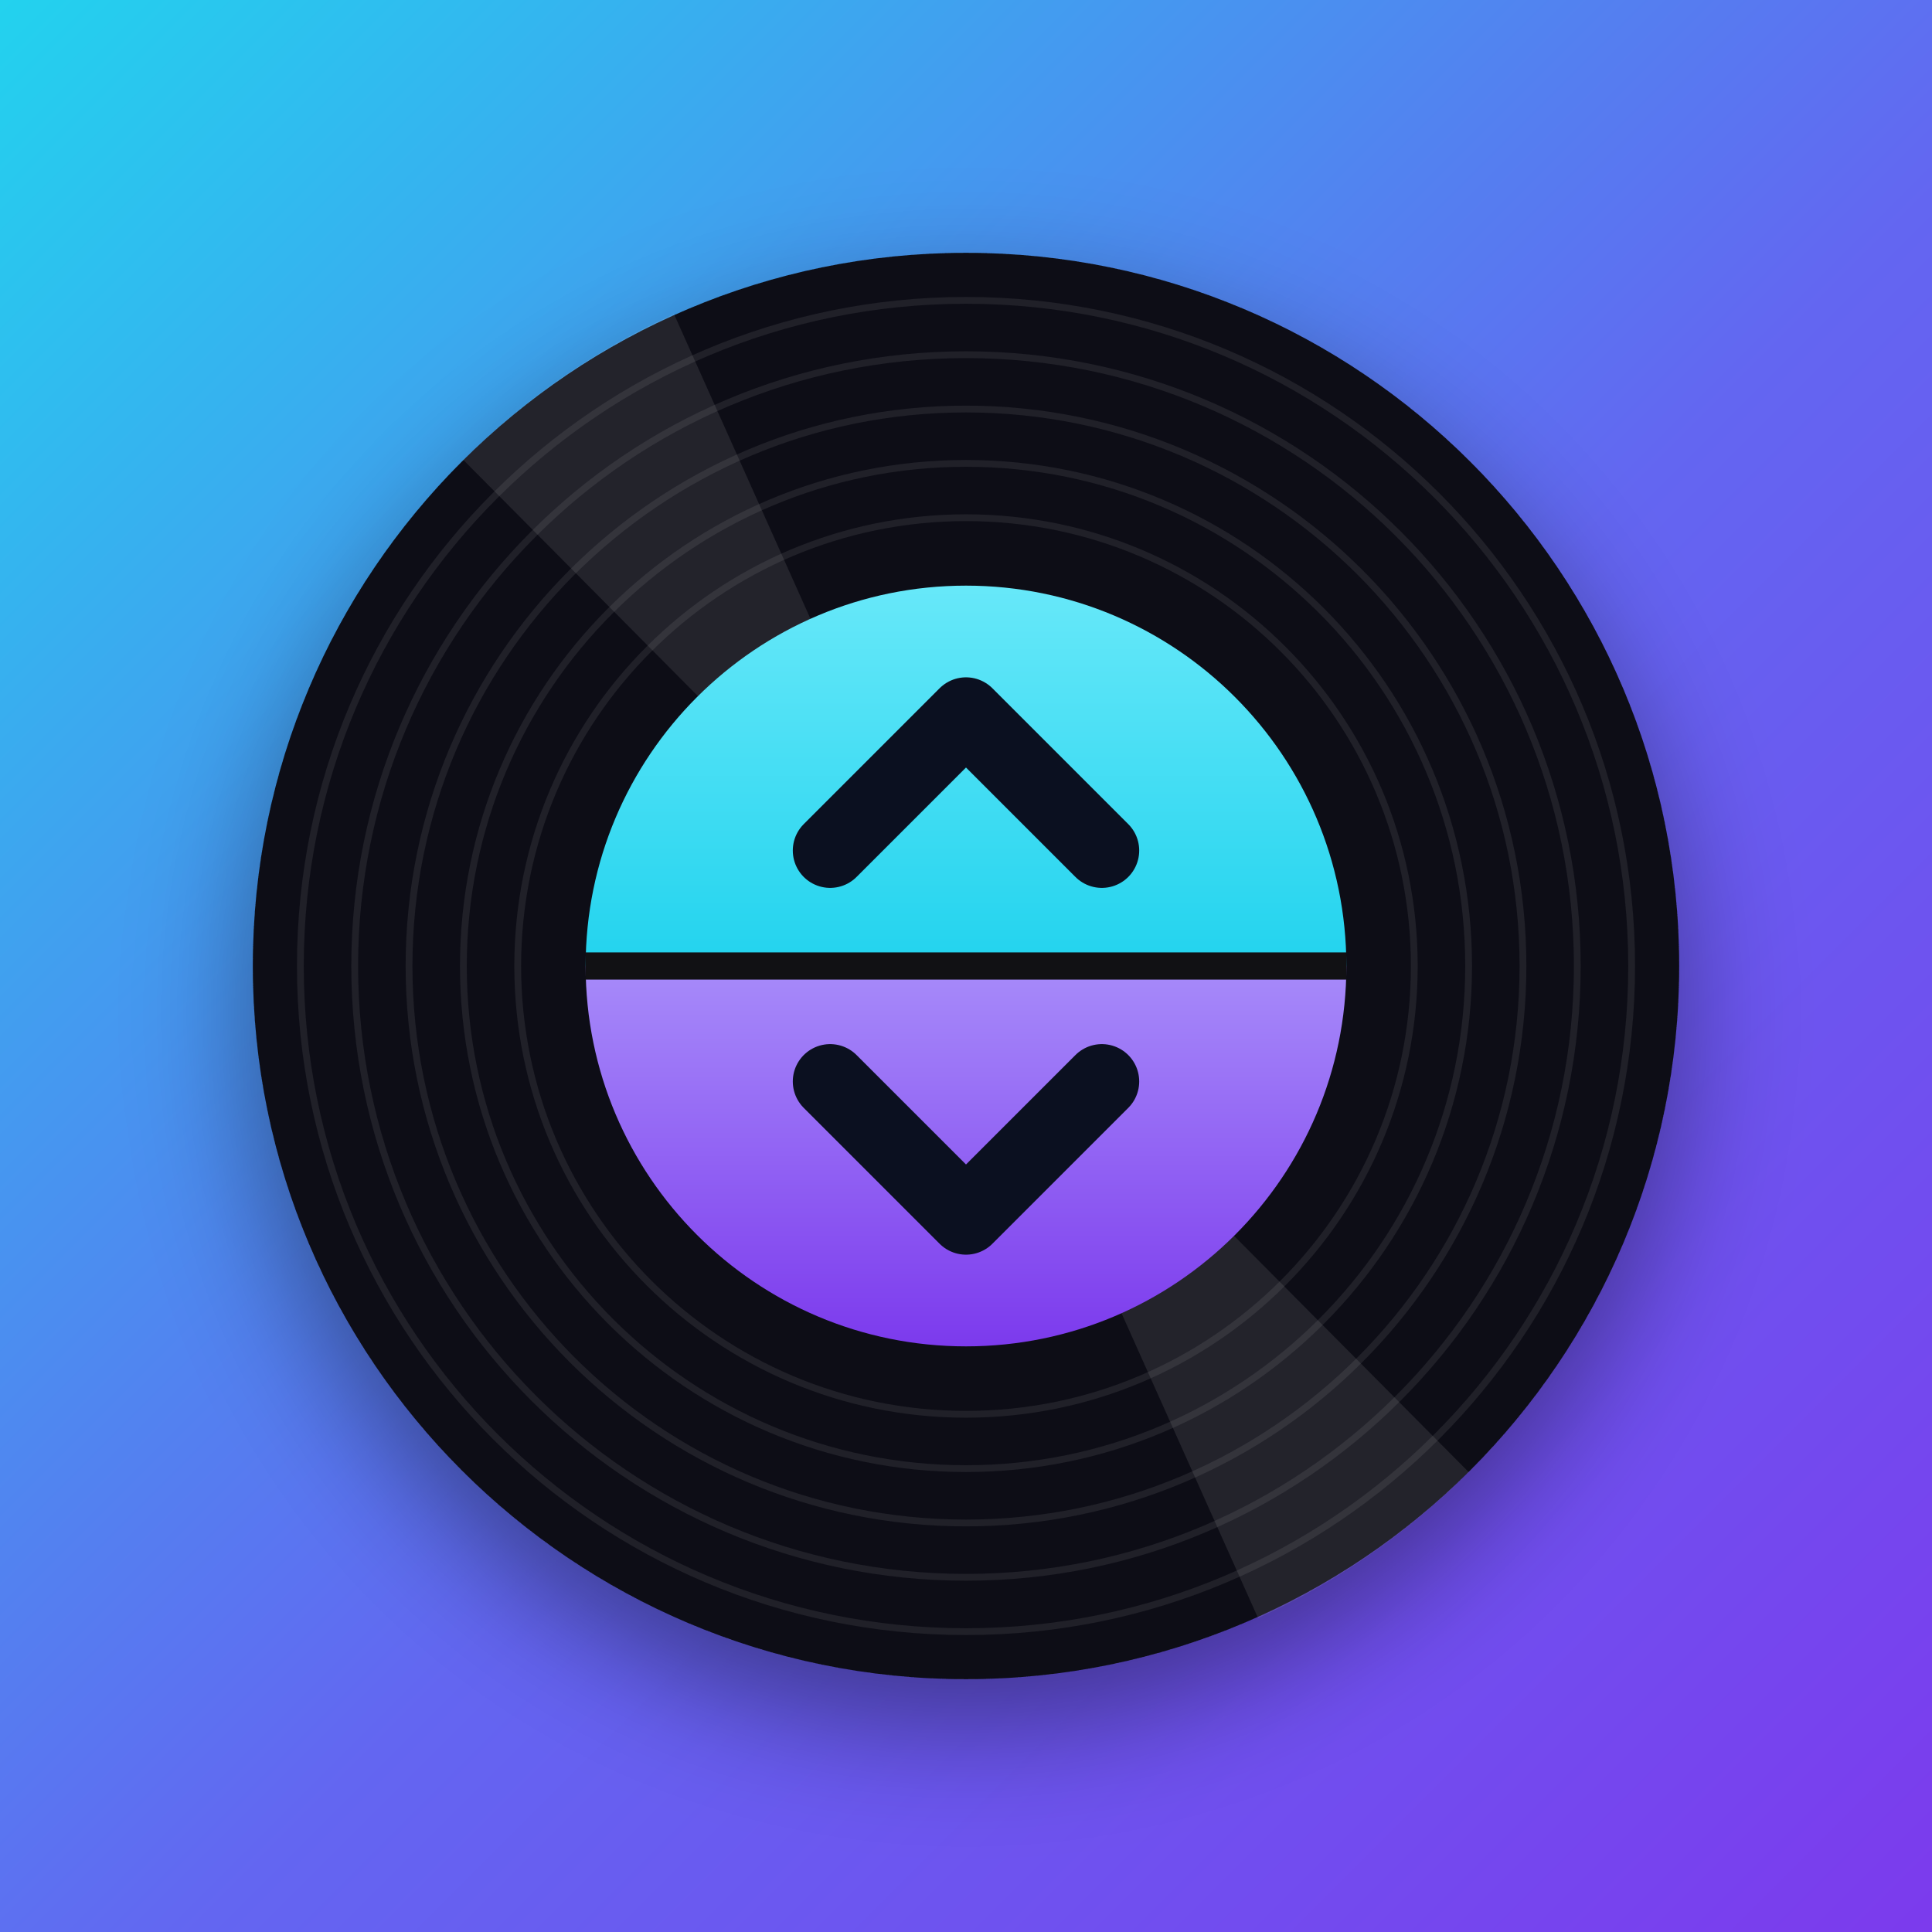
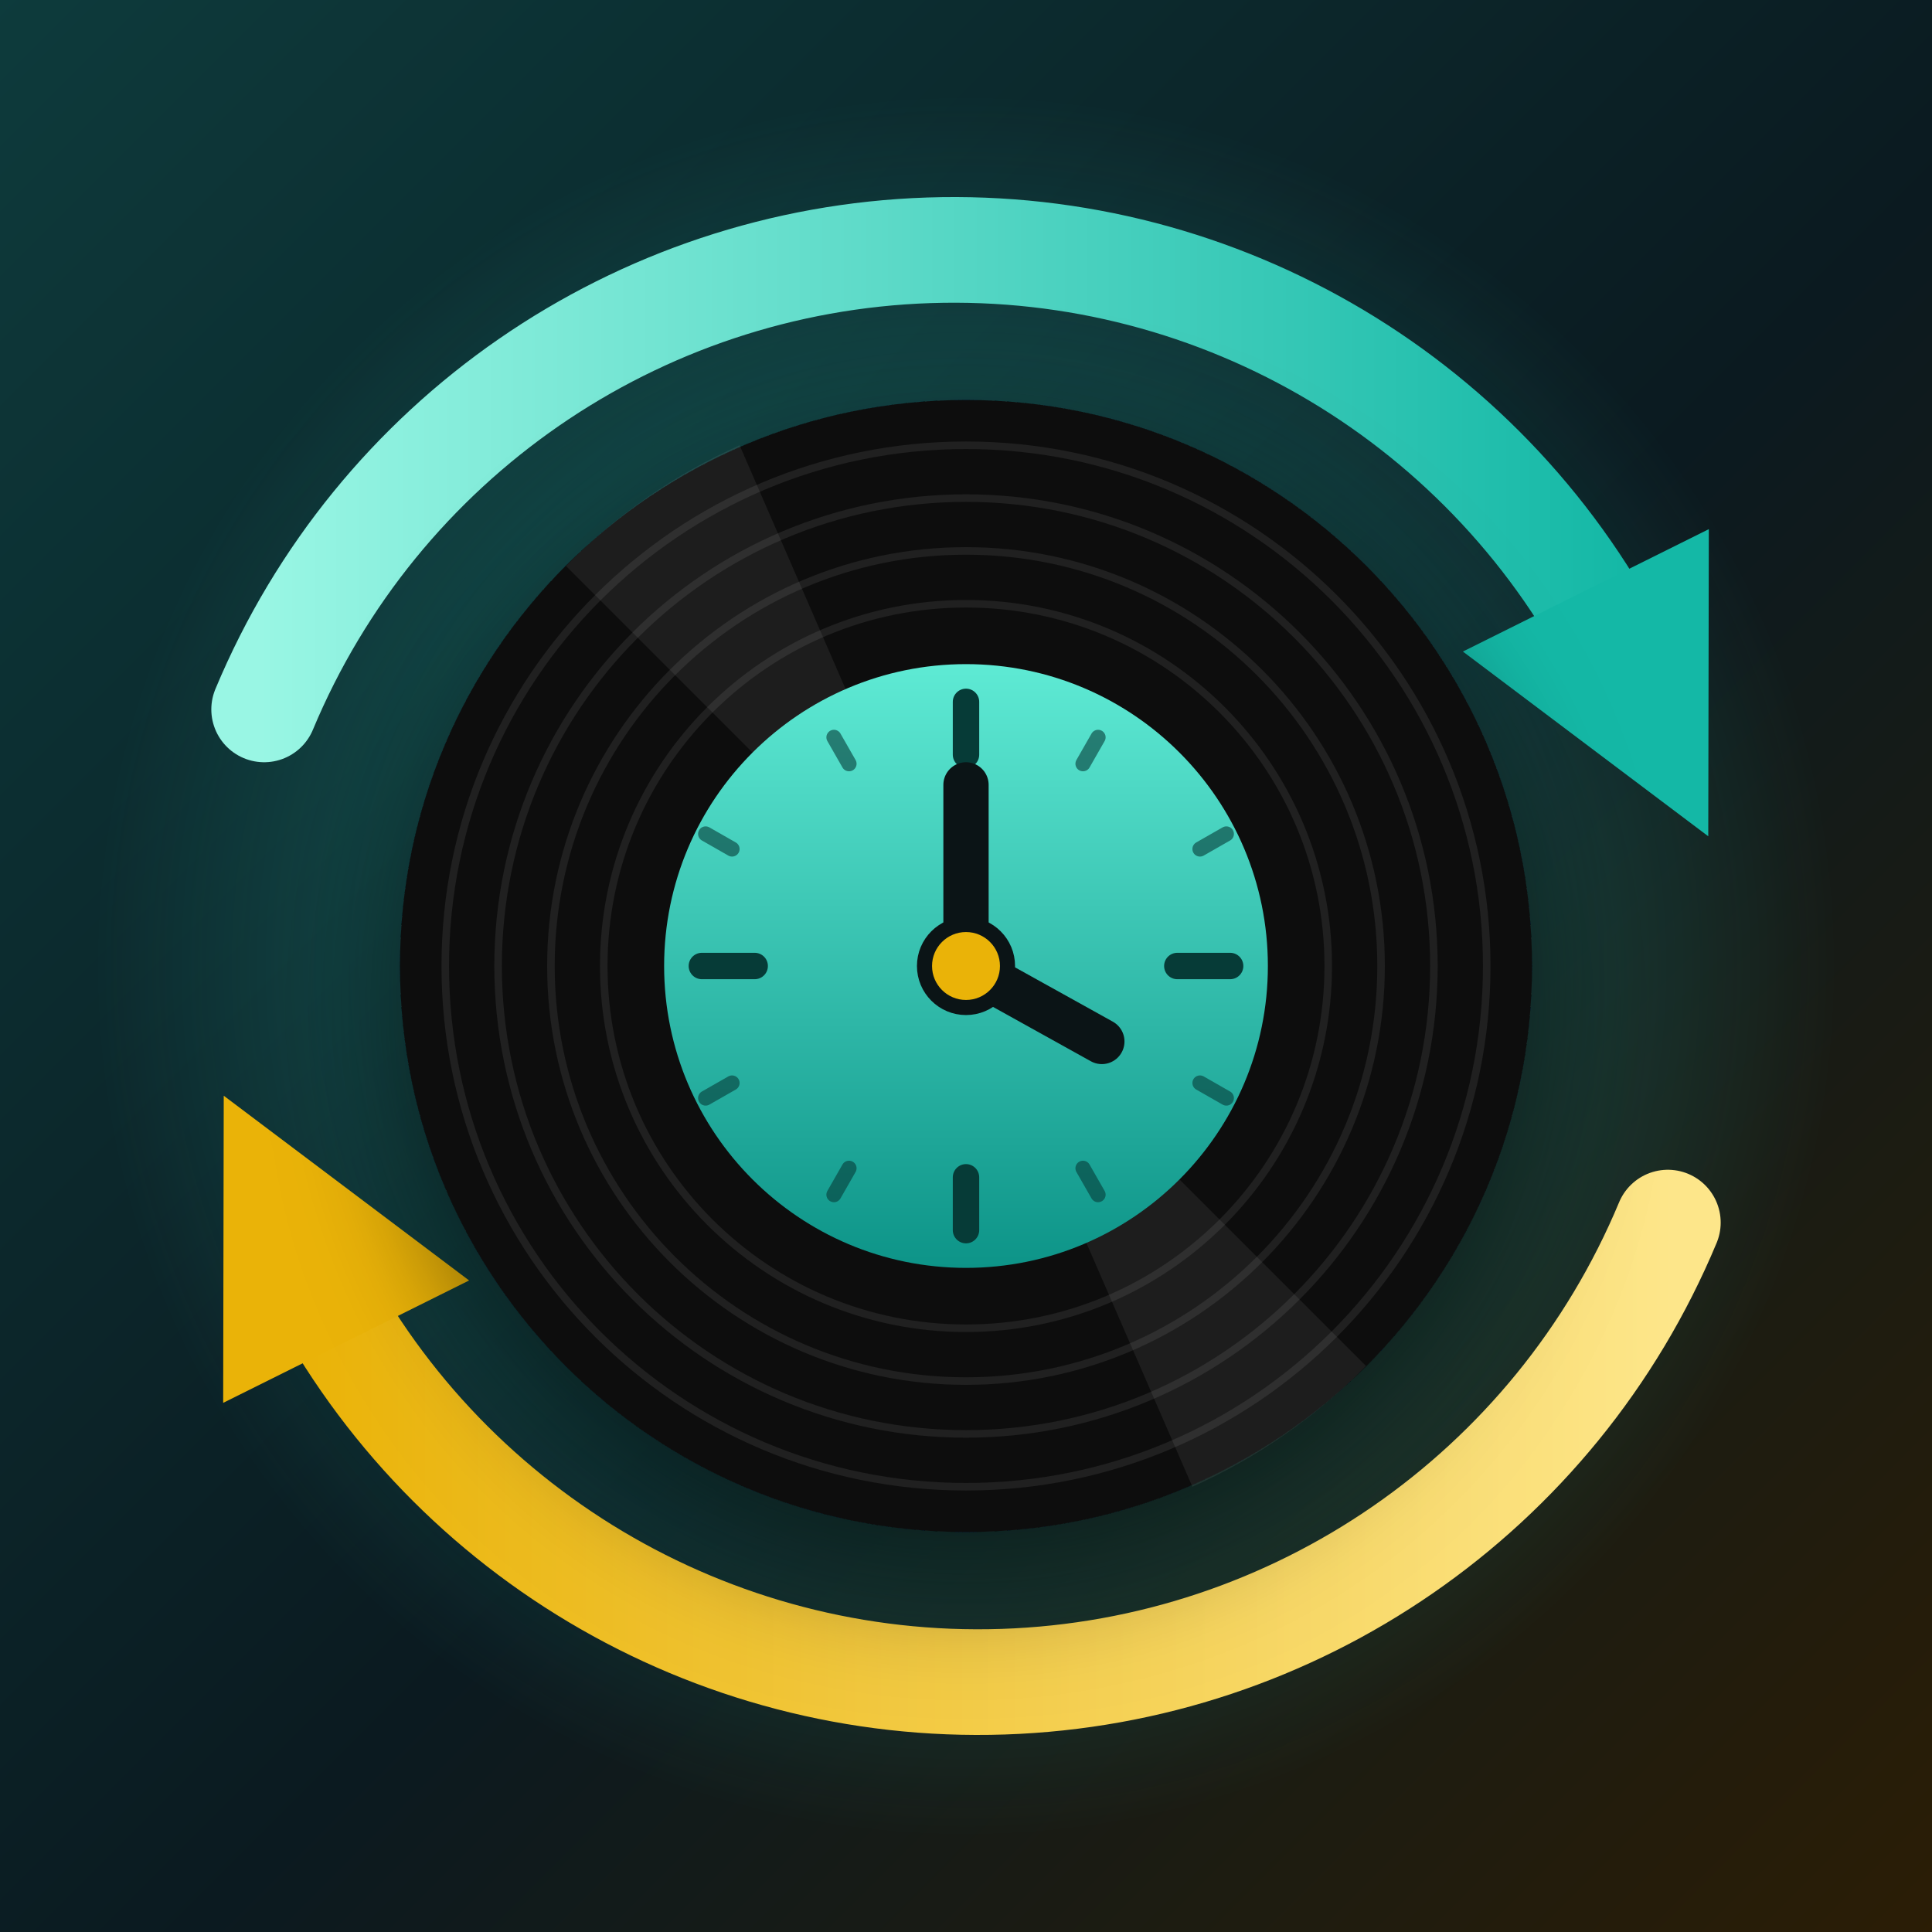
<svg xmlns="http://www.w3.org/2000/svg" viewBox="0 0 512 512">
  <defs>
    <linearGradient id="bg" x1="0" y1="0" x2="1" y2="1">
-       <stop offset="0" stop-color="#22d3ee" />
-       <stop offset=".55" stop-color="#6366f1" />
-       <stop offset="1" stop-color="#7c3aed" />
+       <stop offset="0" stop-color="#0d3b3c" />
+       <stop offset=".55" stop-color="#0b1a20" />
+       <stop offset="1" stop-color="#2b1d05" />
    </linearGradient>
-     <linearGradient id="top" x1="0" y1="0" x2="0" y2="1">
-       <stop offset="0" stop-color="#67e8f9" />
-       <stop offset="1" stop-color="#22d3ee" />
+     <radialGradient id="glow" cx=".5" cy=".5" r=".5">
+       <stop offset=".55" stop-color="#2dd4bf" stop-opacity=".22" />
+       <stop offset="1" stop-color="#2dd4bf" stop-opacity="0" />
+     </radialGradient>
+     <linearGradient id="neu" x1="0" y1="0" x2="1" y2="0">
+       <stop offset="0" stop-color="#99f6e4" />
+       <stop offset="1" stop-color="#14b8a6" />
    </linearGradient>
-     <linearGradient id="bot" x1="0" y1="0" x2="0" y2="1">
-       <stop offset="0" stop-color="#a78bfa" />
-       <stop offset="1" stop-color="#7c3aed" />
+     <linearGradient id="alt" x1="1" y1="0" x2="0" y2="0">
+       <stop offset="0" stop-color="#fde68a" />
+       <stop offset="1" stop-color="#eab308" />
    </linearGradient>
+     <linearGradient id="face" x1="0" y1="0" x2="0" y2="1">
+       <stop offset="0" stop-color="#5eead4" />
+       <stop offset="1" stop-color="#0d9488" />
+     </linearGradient>
+     <marker id="hn" viewBox="0 0 10 10" refX="3" refY="5" markerWidth="2.6" markerHeight="2.6" orient="auto">
+       <path d="M0 0L10 5L0 10z" fill="#14b8a6" />
+     </marker>
+     <marker id="ha" viewBox="0 0 10 10" refX="3" refY="5" markerWidth="2.6" markerHeight="2.6" orient="auto">
+       <path d="M0 0L10 5L0 10z" fill="#eab308" />
+     </marker>
    <filter id="sh" x="-30%" y="-30%" width="160%" height="160%">
-       <feDropShadow dx="0" dy="14" stdDeviation="18" flood-color="#000" flood-opacity=".4" />
+       <feDropShadow dx="0" dy="12" stdDeviation="16" flood-color="#000" flood-opacity=".5" />
    </filter>
-     <clipPath id="lab">
-       <circle cx="256" cy="256" r="112" />
-     </clipPath>
  </defs>
  <rect width="512" height="512" fill="url(#bg)" />
-   <g transform="translate(256 256) scale(.9) translate(-256 -256)">
-     <g filter="url(#sh)">
-       <circle cx="256" cy="256" r="210" fill="#111114" />
-     </g>
-     <g fill="none" stroke="#fff" stroke-opacity=".08" stroke-width="2">
-       <circle cx="256" cy="256" r="196" />
-       <circle cx="256" cy="256" r="180" />
-       <circle cx="256" cy="256" r="164" />
-       <circle cx="256" cy="256" r="148" />
-       <circle cx="256" cy="256" r="132" />
-     </g>
-     <path d="M256 256 L108 107 A210 210 0 0 1 170 64 Z" fill="#fff" fill-opacity=".09" />
-     <path d="M256 256 L404 405 A210 210 0 0 1 342 448 Z" fill="#fff" fill-opacity=".09" />
-     <g clip-path="url(#lab)">
-       <rect x="144" y="144" width="224" height="112" fill="url(#top)" />
-       <rect x="144" y="256" width="224" height="112" fill="url(#bot)" />
-     </g>
-     <rect x="144" y="252" width="224" height="8" fill="#111114" />
-     <g fill="none" stroke="#0b1020" stroke-width="22" stroke-linecap="round" stroke-linejoin="round">
-       <path d="M216 222l40-40 40 40" />
-       <path d="M216 290l40 40 40-40" />
-     </g>
+   <circle cx="256" cy="256" r="230" fill="url(#glow)" />
+   <g fill="none" stroke-width="28" stroke-linecap="round">
+     <path d="M70 188A198 198 0 0 1 430 176" stroke="url(#neu)" marker-end="url(#hn)" />
+     <path d="M442 324A198 198 0 0 1 82 336" stroke="url(#alt)" marker-end="url(#ha)" />
  </g>
+   <g filter="url(#sh)">
+     <circle cx="256" cy="256" r="150" fill="#0d0d11" />
+   </g>
+   <g fill="none" stroke="#fff" stroke-opacity=".08" stroke-width="2">
+     <circle cx="256" cy="256" r="138" />
+     <circle cx="256" cy="256" r="124" />
+     <circle cx="256" cy="256" r="110" />
+     <circle cx="256" cy="256" r="96" />
+   </g>
+   <path d="M256 256 L150 150 A150 150 0 0 1 196 118 Z" fill="#fff" fill-opacity=".07" />
+   <path d="M256 256 L362 362 A150 150 0 0 1 316 394 Z" fill="#fff" fill-opacity=".07" />
+   <circle cx="256" cy="256" r="80" fill="url(#face)" />
+   <g stroke="#063b37" stroke-width="7" stroke-linecap="round">
+     <path d="M256 186v14M256 312v14M186 256h14M312 256h14" />
+   </g>
+   <g stroke="#063b37" stroke-width="4" stroke-linecap="round" stroke-opacity=".6">
+     <path d="M291 195.4l-4 7M325 221l-7 4M325 291l-7-4M291 316.6l-4-7M221 316.6l4-7M187 291l7-4M187 221l7 4M221 195.4l4 7" />
+   </g>
+   <g stroke="#0b1416" stroke-width="12" stroke-linecap="round">
+     <path d="M256 256V208" />
+     <path d="M256 256l36 20" />
+   </g>
+   <circle cx="256" cy="256" r="11" fill="#eab308" stroke="#0b1416" stroke-width="4" />
</svg>
